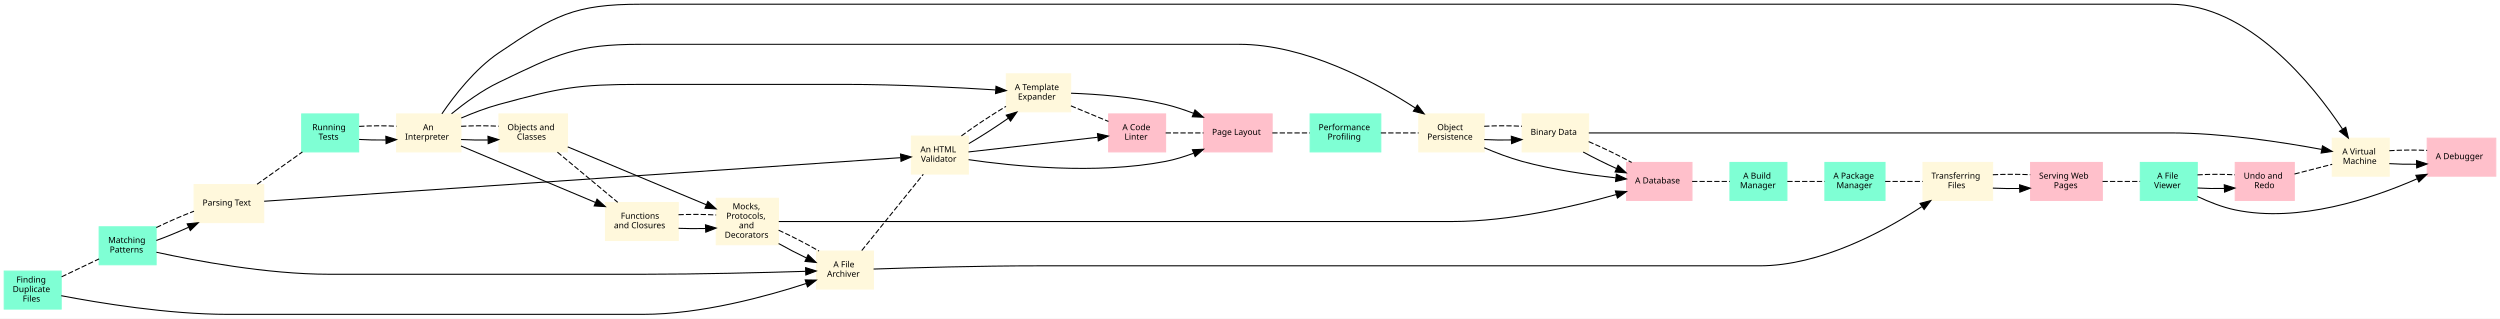
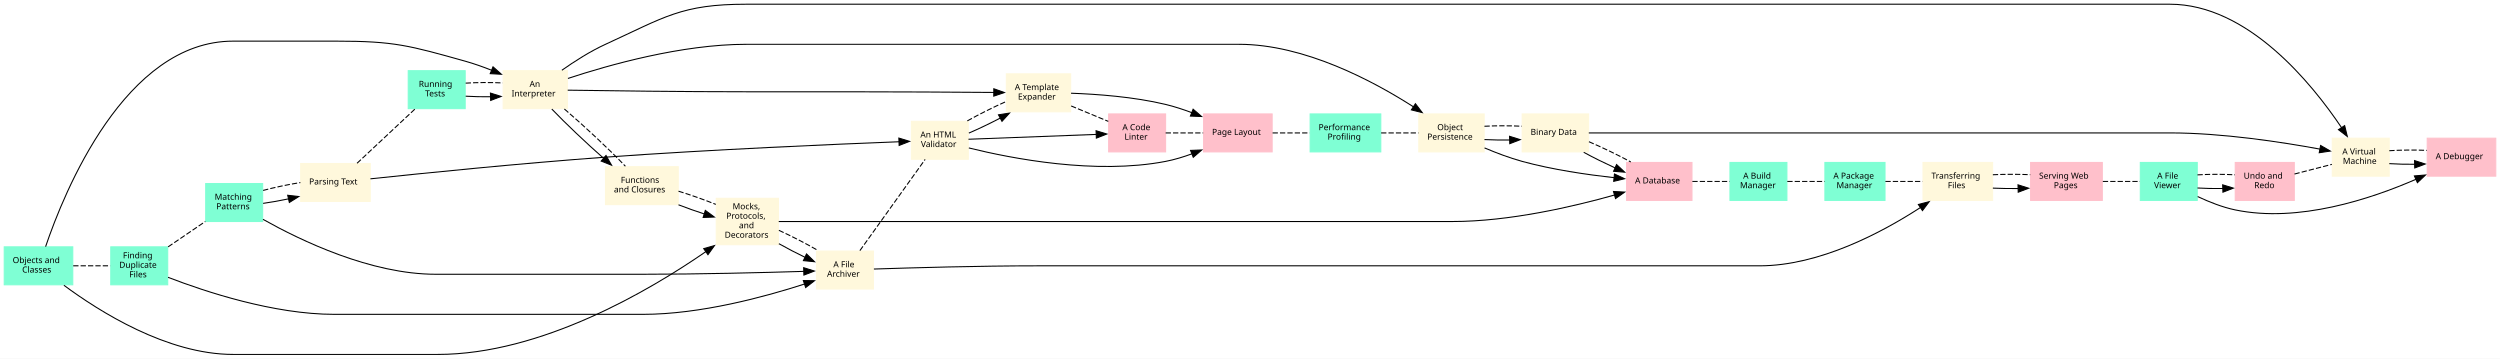
- <svg xmlns="http://www.w3.org/2000/svg" width="2370pt" height="302pt" viewBox="0.00 0.00 2370.00 302.00">
-   <g id="graph0" class="graph" transform="scale(1 1) rotate(0) translate(4 298)">
-     <polygon fill="white" stroke="none" points="-4,4 -4,-298 2366,-298 2366,4 -4,4" />
+ <svg xmlns="http://www.w3.org/2000/svg" width="2370pt" height="340pt" viewBox="0.00 0.00 2370.00 340.00">
+   <g id="graph0" class="graph" transform="scale(1 1) rotate(0) translate(4 336)">
+     <polygon fill="white" stroke="none" points="-4,4 -4,-336 2366,-336 2366,4 -4,4" />
    <g id="node1" class="node">
-       <polygon fill="aquamarine" stroke="aquamarine" points="54,-41 0,-41 0,-5 54,-5 54,-41" />
-       <text text-anchor="start" x="11.5" y="-30.1" font-family="Verdana" font-size="8.00">Finding</text>
-       <text text-anchor="start" x="8" y="-21.1" font-family="Verdana" font-size="8.00">Duplicate</text>
-       <text text-anchor="start" x="17.5" y="-12.1" font-family="Verdana" font-size="8.00">Files</text>
+       <polygon fill="aquamarine" stroke="aquamarine" points="65,-102 0,-102 0,-66 65,-66 65,-102" />
+       <text text-anchor="start" x="8" y="-86.6" font-family="Verdana" font-size="8.00">Objects and</text>
+       <text text-anchor="start" x="17" y="-77.6" font-family="Verdana" font-size="8.00">Classes</text>
    </g>
    <g id="node2" class="node">
-       <polygon fill="aquamarine" stroke="aquamarine" points="144,-83 90,-83 90,-47 144,-47 144,-83" />
-       <text text-anchor="start" x="98.5" y="-67.6" font-family="Verdana" font-size="8.00">Matching</text>
-       <text text-anchor="start" x="100" y="-58.6" font-family="Verdana" font-size="8.00">Patterns</text>
+       <polygon fill="aquamarine" stroke="aquamarine" points="155,-102 101,-102 101,-66 155,-66 155,-102" />
+       <text text-anchor="start" x="112.5" y="-91.1" font-family="Verdana" font-size="8.00">Finding</text>
+       <text text-anchor="start" x="109" y="-82.1" font-family="Verdana" font-size="8.00">Duplicate</text>
+       <text text-anchor="start" x="118.5" y="-73.1" font-family="Verdana" font-size="8.00">Files</text>
    </g>
    <g id="edge28" class="edge">
-       <path fill="none" stroke="black" stroke-dasharray="5,2" d="M54.4,-35.6C65.64,-40.97 78.72,-47.2 89.92,-52.55" />
+       <path fill="none" stroke="black" stroke-dasharray="5,2" d="M65.42,-84C76.84,-84 89.59,-84 100.51,-84" />
+     </g>
+     <g id="node6" class="node">
+       <polygon fill="cornsilk" stroke="cornsilk" points="534,-269 473,-269 473,-233 534,-233 534,-269" />
+       <text text-anchor="start" x="498" y="-253.6" font-family="Verdana" font-size="8.00">An</text>
+       <text text-anchor="start" x="481" y="-244.6" font-family="Verdana" font-size="8.00">Interpreter</text>
+     </g>
+     <g id="edge2" class="edge">
+       <path fill="none" stroke="black" d="M39.22,-102.16C56.68,-153.67 114.5,-297 217,-297 217,-297 217,-297 315,-297 369.88,-297 384.15,-292.78 437,-278 445.32,-275.67 454,-272.59 462.22,-269.34" />
+       <polygon fill="black" stroke="black" points="463.39,-272.65 471.3,-265.6 460.72,-266.18 463.39,-272.65" />
+     </g>
+     <g id="node8" class="node">
+       <polygon fill="cornsilk" stroke="cornsilk" points="734,-148 675,-148 675,-104 734,-104 734,-148" />
+       <text text-anchor="start" x="690.5" y="-137.6" font-family="Verdana" font-size="8.00">Mocks,</text>
+       <text text-anchor="start" x="684.5" y="-128.6" font-family="Verdana" font-size="8.00">Protocols,</text>
+       <text text-anchor="start" x="696.5" y="-119.6" font-family="Verdana" font-size="8.00">and</text>
+       <text text-anchor="start" x="683" y="-110.6" font-family="Verdana" font-size="8.00">Decorators</text>
+     </g>
+     <g id="edge6" class="edge">
+       <path fill="none" stroke="black" d="M56.57,-65.57C89.92,-40.84 154.46,0 217,0 217,0 217,0 411,0 509.06,0 611.64,-60.47 665.41,-97.63" />
+       <polygon fill="black" stroke="black" points="663.12,-100.3 673.31,-103.18 667.14,-94.57 663.12,-100.3" />
+     </g>
+     <g id="node3" class="node">
+       <polygon fill="aquamarine" stroke="aquamarine" points="245,-162 191,-162 191,-126 245,-126 245,-162" />
+       <text text-anchor="start" x="199.5" y="-146.6" font-family="Verdana" font-size="8.00">Matching</text>
+       <text text-anchor="start" x="201" y="-137.6" font-family="Verdana" font-size="8.00">Patterns</text>
+     </g>
+     <g id="edge29" class="edge">
+       <path fill="none" stroke="black" stroke-dasharray="5,2" d="M155.4,-102C166.54,-109.6 179.48,-118.42 190.62,-126.01" />
    </g>
    <g id="node9" class="node">
-       <polygon fill="cornsilk" stroke="cornsilk" points="824,-60 770,-60 770,-24 824,-24 824,-60" />
-       <text text-anchor="start" x="786" y="-44.6" font-family="Verdana" font-size="8.00">A File</text>
-       <text text-anchor="start" x="780" y="-35.6" font-family="Verdana" font-size="8.00">Archiver</text>
+       <polygon fill="cornsilk" stroke="cornsilk" points="824,-98 770,-98 770,-62 824,-62 824,-98" />
+       <text text-anchor="start" x="786" y="-82.6" font-family="Verdana" font-size="8.00">A File</text>
+       <text text-anchor="start" x="780" y="-73.6" font-family="Verdana" font-size="8.00">Archiver</text>
+     </g>
+     <g id="edge9" class="edge">
+       <path fill="none" stroke="black" d="M155.3,-73.1C190.55,-59.5 255.38,-38 313,-38 313,-38 313,-38 605.5,-38 659.91,-38 721.04,-54.54 759.04,-66.86" />
+       <polygon fill="black" stroke="black" points="757.56,-70.05 768.15,-69.89 759.77,-63.41 757.56,-70.05" />
+     </g>
+     <g id="node4" class="node">
+       <polygon fill="cornsilk" stroke="cornsilk" points="347,-181 281,-181 281,-145 347,-145 347,-181" />
+       <text text-anchor="start" x="289" y="-161.1" font-family="Verdana" font-size="8.00">Parsing Text</text>
+     </g>
+     <g id="edge1" class="edge">
+       <path fill="none" stroke="black" d="M245.43,-143.2C252.98,-144.25 261.4,-145.76 269.67,-147.51" />
+       <polygon fill="black" stroke="black" points="268.75,-150.89 279.27,-149.7 270.3,-144.06 268.75,-150.89" />
+     </g>
+     <g id="edge30" class="edge">
+       <path fill="none" stroke="black" stroke-dasharray="5,2" d="M245.43,-155.48C256.4,-158.39 269.23,-161.09 280.75,-162.93" />
+     </g>
+     <g id="edge7" class="edge">
+       <path fill="none" stroke="black" d="M245.31,-128.06C281.04,-107.96 347.51,-76 409,-76 409,-76 409,-76 605.5,-76 658.45,-76 719.66,-77.56 758.1,-78.74" />
+       <polygon fill="black" stroke="black" points="757.88,-82.23 767.99,-79.05 758.1,-75.23 757.88,-82.23" />
+     </g>
+     <g id="node5" class="node">
+       <polygon fill="aquamarine" stroke="aquamarine" points="437,-269 383,-269 383,-233 437,-233 437,-269" />
+       <text text-anchor="start" x="393" y="-253.6" font-family="Verdana" font-size="8.00">Running</text>
+       <text text-anchor="start" x="399" y="-244.6" font-family="Verdana" font-size="8.00">Tests</text>
+     </g>
+     <g id="edge31" class="edge">
+       <path fill="none" stroke="black" stroke-dasharray="5,2" d="M334.48,-181.23C350.61,-196.34 373.42,-217.69 389.55,-232.79" />
+     </g>
+     <g id="node10" class="node">
+       <polygon fill="cornsilk" stroke="cornsilk" points="914,-221 860,-221 860,-185 914,-185 914,-221" />
+       <text text-anchor="start" x="868.5" y="-205.6" font-family="Verdana" font-size="8.00">An HTML</text>
+       <text text-anchor="start" x="869" y="-196.6" font-family="Verdana" font-size="8.00">Validator</text>
+     </g>
+     <g id="edge10" class="edge">
+       <path fill="none" stroke="black" d="M347.17,-166.48C395.49,-171.6 489.73,-181.19 570,-187 670.46,-194.27 789.13,-199.33 848.38,-201.62" />
+       <polygon fill="black" stroke="black" points="848.12,-205.11 858.25,-202 848.39,-198.12 848.12,-205.11" />
+     </g>
+     <g id="edge3" class="edge">
+       <path fill="none" stroke="black" d="M437.47,-244.81C444.84,-244.36 453.04,-244.18 461.05,-244.28" />
+       <polygon fill="black" stroke="black" points="460.94,-247.77 471.04,-244.58 461.15,-240.78 460.94,-247.77" />
+     </g>
+     <g id="edge32" class="edge">
+       <path fill="none" stroke="black" stroke-dasharray="5,2" d="M437.47,-257.19C448.44,-257.87 461.24,-257.93 472.56,-257.38" />
+     </g>
+     <g id="node7" class="node">
+       <polygon fill="cornsilk" stroke="cornsilk" points="639,-178 570,-178 570,-142 639,-142 639,-178" />
+       <text text-anchor="start" x="584.5" y="-162.6" font-family="Verdana" font-size="8.00">Functions</text>
+       <text text-anchor="start" x="578" y="-153.6" font-family="Verdana" font-size="8.00">and Closures</text>
+     </g>
+     <g id="edge4" class="edge">
+       <path fill="none" stroke="black" d="M519.11,-232.62C532.02,-219.1 551.39,-200.78 568.31,-185.85" />
+       <polygon fill="black" stroke="black" points="570.5,-188.59 575.75,-179.39 565.91,-183.31 570.5,-188.59" />
+     </g>
+     <g id="edge33" class="edge">
+       <path fill="none" stroke="black" stroke-dasharray="5,2" d="M531.03,-232.67C549.59,-216.82 573.68,-194.31 588.87,-178.41" />
+     </g>
+     <g id="node11" class="node">
+       <polygon fill="cornsilk" stroke="cornsilk" points="1011,-266 950,-266 950,-230 1011,-230 1011,-266" />
+       <text text-anchor="start" x="958" y="-250.6" font-family="Verdana" font-size="8.00">A Template</text>
+       <text text-anchor="start" x="961" y="-241.6" font-family="Verdana" font-size="8.00">Expander</text>
+     </g>
+     <g id="edge12" class="edge">
+       <path fill="none" stroke="black" d="M534.17,-250.52C573.05,-249.92 643.38,-249 703.5,-249 703.5,-249 703.5,-249 798,-249 846.2,-249 901.59,-248.64 938.37,-248.36" />
+       <polygon fill="black" stroke="black" points="938.15,-251.86 948.12,-248.28 938.09,-244.86 938.15,-251.86" />
+     </g>
+     <g id="node15" class="node">
+       <polygon fill="cornsilk" stroke="cornsilk" points="1403,-228 1341,-228 1341,-192 1403,-192 1403,-228" />
+       <text text-anchor="start" x="1358.5" y="-212.6" font-family="Verdana" font-size="8.00">Object</text>
+       <text text-anchor="start" x="1349" y="-203.6" font-family="Verdana" font-size="8.00">Persistence</text>
+     </g>
+     <g id="edge16" class="edge">
+       <path fill="none" stroke="black" d="M534.41,-261.63C572.97,-274.36 642.35,-294 703.5,-294 703.5,-294 703.5,-294 1170.5,-294 1232.6,-294 1297.71,-259.29 1336.3,-234.5" />
+       <polygon fill="black" stroke="black" points="1337.82,-237.68 1344.26,-229.27 1333.98,-231.84 1337.82,-237.68" />
+     </g>
+     <g id="node24" class="node">
+       <polygon fill="cornsilk" stroke="cornsilk" points="2261,-205 2207,-205 2207,-169 2261,-169 2261,-205" />
+       <text text-anchor="start" x="2216.5" y="-189.6" font-family="Verdana" font-size="8.00">A Virtual</text>
+       <text text-anchor="start" x="2217" y="-180.6" font-family="Verdana" font-size="8.00">Machine</text>
+     </g>
+     <g id="edge24" class="edge">
+       <path fill="none" stroke="black" d="M528.66,-269.41C540.6,-277.83 555.53,-287.38 570,-294 626.1,-319.67 641.81,-332 703.5,-332 703.5,-332 703.5,-332 2053,-332 2126.93,-332 2187.67,-256.91 2215.92,-214.8" />
+       <polygon fill="black" stroke="black" points="2218.72,-216.92 2221.25,-206.63 2212.86,-213.09 2218.72,-216.92" />
+     </g>
+     <g id="edge5" class="edge">
+       <path fill="none" stroke="black" d="M639.23,-141.85C647.14,-138.78 655.65,-135.77 663.8,-133.13" />
+       <polygon fill="black" stroke="black" points="664.64,-136.54 673.16,-130.25 662.58,-129.85 664.64,-136.54" />
+     </g>
+     <g id="edge34" class="edge">
+       <path fill="none" stroke="black" stroke-dasharray="5,2" d="M639.23,-154.75C650.74,-151.22 663.51,-146.71 674.61,-142.24" />
    </g>
    <g id="edge8" class="edge">
-       <path fill="none" stroke="black" d="M54.08,-17.67C89.62,-10.87 155.34,0 212,0 212,0 212,0 605.5,0 660.53,0 722.44,-16.92 760.34,-29.28" />
-       <polygon fill="black" stroke="black" points="759.3,-32.63 769.9,-32.47 761.52,-25.98 759.3,-32.63" />
-     </g>
-     <g id="node3" class="node">
-       <polygon fill="cornsilk" stroke="cornsilk" points="246,-123 180,-123 180,-87 246,-87 246,-123" />
-       <text text-anchor="start" x="188" y="-103.1" font-family="Verdana" font-size="8.00">Parsing Text</text>
-     </g>
-     <g id="edge1" class="edge">
-       <path fill="none" stroke="black" d="M144.18,-70.02C153.67,-73.44 164.57,-77.92 174.81,-82.56" />
-       <polygon fill="black" stroke="black" points="173.44,-85.78 183.98,-86.84 176.41,-79.44 173.44,-85.78" />
-     </g>
-     <g id="edge29" class="edge">
-       <path fill="none" stroke="black" stroke-dasharray="5,2" d="M144.18,-82.27C155.27,-87.69 168.28,-93.34 179.93,-97.79" />
-     </g>
-     <g id="edge7" class="edge">
-       <path fill="none" stroke="black" d="M144.27,-58.87C180.78,-50.91 249.03,-38 308,-38 308,-38 308,-38 605.5,-38 659.17,-38 721.33,-39.61 759.66,-40.78" />
-       <polygon fill="black" stroke="black" points="759.71,-44.29 769.81,-41.1 759.93,-37.29 759.71,-44.29" />
-     </g>
-     <g id="node4" class="node">
-       <polygon fill="aquamarine" stroke="aquamarine" points="336,-190 282,-190 282,-154 336,-154 336,-190" />
-       <text text-anchor="start" x="292" y="-174.6" font-family="Verdana" font-size="8.00">Running</text>
-       <text text-anchor="start" x="298" y="-165.6" font-family="Verdana" font-size="8.00">Tests</text>
-     </g>
-     <g id="edge30" class="edge">
-       <path fill="none" stroke="black" stroke-dasharray="5,2" d="M239.69,-123.31C253.06,-132.84 269.35,-144.45 282.67,-153.95" />
-     </g>
-     <g id="node10" class="node">
-       <polygon fill="cornsilk" stroke="cornsilk" points="914,-169 860,-169 860,-133 914,-133 914,-169" />
-       <text text-anchor="start" x="868.5" y="-153.6" font-family="Verdana" font-size="8.00">An HTML</text>
-       <text text-anchor="start" x="869" y="-144.6" font-family="Verdana" font-size="8.00">Validator</text>
-     </g>
-     <g id="edge10" class="edge">
-       <path fill="none" stroke="black" d="M246.41,-107.22C358.79,-114.91 731.25,-140.41 849.58,-148.51" />
-       <polygon fill="black" stroke="black" points="849.69,-152.02 859.9,-149.21 850.16,-145.04 849.69,-152.02" />
-     </g>
-     <g id="node5" class="node">
-       <polygon fill="cornsilk" stroke="cornsilk" points="433,-190 372,-190 372,-154 433,-154 433,-190" />
-       <text text-anchor="start" x="397" y="-174.6" font-family="Verdana" font-size="8.00">An</text>
-       <text text-anchor="start" x="380" y="-165.6" font-family="Verdana" font-size="8.00">Interpreter</text>
-     </g>
-     <g id="edge2" class="edge">
-       <path fill="none" stroke="black" d="M336.47,-165.81C344.35,-165.33 353.16,-165.15 361.69,-165.3" />
-       <polygon fill="black" stroke="black" points="361.77,-168.81 371.88,-165.64 362,-161.81 361.77,-168.81" />
-     </g>
-     <g id="edge31" class="edge">
-       <path fill="none" stroke="black" stroke-dasharray="5,2" d="M336.47,-178.19C347.55,-178.87 360.48,-178.93 371.88,-178.36" />
-     </g>
-     <g id="node6" class="node">
-       <polygon fill="cornsilk" stroke="cornsilk" points="534,-190 469,-190 469,-154 534,-154 534,-190" />
-       <text text-anchor="start" x="477" y="-174.6" font-family="Verdana" font-size="8.00">Objects and</text>
-       <text text-anchor="start" x="486" y="-165.6" font-family="Verdana" font-size="8.00">Classes</text>
-     </g>
-     <g id="edge3" class="edge">
-       <path fill="none" stroke="black" d="M433.13,-165.73C441.13,-165.3 449.94,-165.16 458.48,-165.3" />
-       <polygon fill="black" stroke="black" points="458.59,-168.81 468.69,-165.62 458.81,-161.81 458.59,-168.81" />
-     </g>
-     <g id="edge32" class="edge">
-       <path fill="none" stroke="black" stroke-dasharray="5,2" d="M433.13,-178.27C444.38,-178.87 457.25,-178.91 468.69,-178.38" />
-     </g>
-     <g id="node7" class="node">
-       <polygon fill="cornsilk" stroke="cornsilk" points="639,-106 570,-106 570,-70 639,-70 639,-106" />
-       <text text-anchor="start" x="584.5" y="-90.6" font-family="Verdana" font-size="8.00">Functions</text>
-       <text text-anchor="start" x="578" y="-81.6" font-family="Verdana" font-size="8.00">and Closures</text>
-     </g>
-     <g id="edge4" class="edge">
-       <path fill="none" stroke="black" d="M433.01,-159.61C466.67,-145.47 522,-122.23 560.46,-106.08" />
-       <polygon fill="black" stroke="black" points="561.99,-109.23 569.86,-102.13 559.28,-102.78 561.99,-109.23" />
-     </g>
-     <g id="node11" class="node">
-       <polygon fill="cornsilk" stroke="cornsilk" points="1011,-228 950,-228 950,-192 1011,-192 1011,-228" />
-       <text text-anchor="start" x="958" y="-212.6" font-family="Verdana" font-size="8.00">A Template</text>
-       <text text-anchor="start" x="961" y="-203.6" font-family="Verdana" font-size="8.00">Expander</text>
+       <path fill="none" stroke="black" d="M734.38,-104.98C742.31,-100.53 751.02,-96.01 759.32,-92" />
+       <polygon fill="black" stroke="black" points="760.58,-95.28 768.17,-87.89 757.62,-88.93 760.58,-95.28" />
+     </g>
+     <g id="edge35" class="edge">
+       <path fill="none" stroke="black" stroke-dasharray="5,2" d="M734.38,-117.66C746.38,-112.19 760.16,-105.09 771.64,-98.45" />
+     </g>
+     <g id="node17" class="node">
+       <polygon fill="pink" stroke="pink" points="1600,-182 1538,-182 1538,-146 1600,-146 1600,-182" />
+       <text text-anchor="start" x="1546" y="-162.1" font-family="Verdana" font-size="8.00">A Database</text>
+     </g>
+     <g id="edge19" class="edge">
+       <path fill="none" stroke="black" d="M734.26,-126C769.88,-126 832.41,-126 886,-126 886,-126 886,-126 1373,-126 1426.84,-126 1487.52,-140.13 1526.68,-151.15" />
+       <polygon fill="black" stroke="black" points="1525.59,-154.48 1536.17,-153.89 1527.53,-147.76 1525.59,-154.48" />
+     </g>
+     <g id="edge36" class="edge">
+       <path fill="none" stroke="black" stroke-dasharray="5,2" d="M811.17,-98.41C827.86,-121.74 856.43,-161.67 873.02,-184.86" />
+     </g>
+     <g id="node20" class="node">
+       <polygon fill="cornsilk" stroke="cornsilk" points="1885,-182 1819,-182 1819,-146 1885,-146 1885,-182" />
+       <text text-anchor="start" x="1827" y="-166.6" font-family="Verdana" font-size="8.00">Transferring</text>
+       <text text-anchor="start" x="1842.5" y="-157.6" font-family="Verdana" font-size="8.00">Files</text>
+     </g>
+     <g id="edge21" class="edge">
+       <path fill="none" stroke="black" d="M824.45,-80.95C859.78,-82.13 924.34,-84 979.5,-84 979.5,-84 979.5,-84 1664,-84 1720.97,-84 1780.4,-115.77 1816.57,-139.27" />
+       <polygon fill="black" stroke="black" points="1814.61,-142.17 1824.87,-144.81 1818.49,-136.35 1814.61,-142.17" />
    </g>
    <g id="edge11" class="edge">
-       <path fill="none" stroke="black" d="M433.28,-186.12C444.29,-190.85 457.01,-195.74 469,-199 527.25,-214.85 543.13,-218 603.5,-218 603.5,-218 603.5,-218 798,-218 846.8,-218 902.91,-215.08 939.67,-212.77" />
-       <polygon fill="black" stroke="black" points="940.21,-216.24 949.97,-212.1 939.76,-209.25 940.21,-216.24" />
-     </g>
-     <g id="node15" class="node">
-       <polygon fill="cornsilk" stroke="cornsilk" points="1403,-190 1341,-190 1341,-154 1403,-154 1403,-190" />
-       <text text-anchor="start" x="1358.5" y="-174.6" font-family="Verdana" font-size="8.00">Object</text>
-       <text text-anchor="start" x="1349" y="-165.6" font-family="Verdana" font-size="8.00">Persistence</text>
-     </g>
-     <g id="edge16" class="edge">
-       <path fill="none" stroke="black" d="M424.05,-190.15C436.35,-200.2 452.73,-212.2 469,-220 524.8,-246.75 541.62,-256 603.5,-256 603.5,-256 603.5,-256 1170.5,-256 1233.22,-256 1299,-220.6 1337.43,-195.77" />
-       <polygon fill="black" stroke="black" points="1339.72,-198.45 1346.14,-190.02 1335.86,-192.61 1339.72,-198.45" />
-     </g>
-     <g id="node24" class="node">
-       <polygon fill="cornsilk" stroke="cornsilk" points="2261,-167 2207,-167 2207,-131 2261,-131 2261,-167" />
-       <text text-anchor="start" x="2216.5" y="-151.6" font-family="Verdana" font-size="8.00">A Virtual</text>
-       <text text-anchor="start" x="2217" y="-142.6" font-family="Verdana" font-size="8.00">Machine</text>
-     </g>
-     <g id="edge24" class="edge">
-       <path fill="none" stroke="black" d="M414.92,-190.11C426.59,-207.25 446.2,-232.59 469,-248 521.34,-283.39 540.32,-294 603.5,-294 603.5,-294 603.5,-294 2053,-294 2127.58,-294 2188.75,-217.57 2216.66,-175.69" />
-       <polygon fill="black" stroke="black" points="2219.75,-177.36 2222.27,-167.07 2213.88,-173.55 2219.75,-177.36" />
-     </g>
-     <g id="edge33" class="edge">
-       <path fill="none" stroke="black" stroke-dasharray="5,2" d="M524.42,-153.77C541.36,-139.68 564.7,-120.27 581.63,-106.19" />
-     </g>
-     <g id="node8" class="node">
-       <polygon fill="cornsilk" stroke="cornsilk" points="734,-110 675,-110 675,-66 734,-66 734,-110" />
-       <text text-anchor="start" x="690.5" y="-99.6" font-family="Verdana" font-size="8.00">Mocks,</text>
-       <text text-anchor="start" x="684.5" y="-90.6" font-family="Verdana" font-size="8.00">Protocols,</text>
-       <text text-anchor="start" x="696.5" y="-81.6" font-family="Verdana" font-size="8.00">and</text>
-       <text text-anchor="start" x="683" y="-72.6" font-family="Verdana" font-size="8.00">Decorators</text>
-     </g>
-     <g id="edge6" class="edge">
-       <path fill="none" stroke="black" d="M534.22,-158.76C561.89,-147.22 603.1,-130.01 639,-115 647.64,-111.39 656.92,-107.5 665.68,-103.84" />
-       <polygon fill="black" stroke="black" points="667.05,-107.06 674.93,-99.97 664.35,-100.6 667.05,-107.06" />
-     </g>
-     <g id="edge5" class="edge">
-       <path fill="none" stroke="black" d="M639.23,-81.55C647.49,-81.22 656.4,-81.16 664.88,-81.39" />
-       <polygon fill="black" stroke="black" points="664.79,-84.89 674.93,-81.8 665.08,-77.89 664.79,-84.89" />
-     </g>
-     <g id="edge34" class="edge">
-       <path fill="none" stroke="black" stroke-dasharray="5,2" d="M639.23,-94.45C650.85,-94.92 663.76,-94.84 674.93,-94.2" />
-     </g>
-     <g id="edge9" class="edge">
-       <path fill="none" stroke="black" d="M734.13,-67.12C742.5,-62.42 751.75,-57.63 760.49,-53.44" />
-       <polygon fill="black" stroke="black" points="762.1,-56.55 769.7,-49.17 759.16,-50.2 762.1,-56.55" />
-     </g>
-     <g id="edge35" class="edge">
-       <path fill="none" stroke="black" stroke-dasharray="5,2" d="M734.13,-79.77C746.46,-74.16 760.69,-66.82 772.4,-60.01" />
-     </g>
-     <g id="node17" class="node">
-       <polygon fill="pink" stroke="pink" points="1600,-144 1538,-144 1538,-108 1600,-108 1600,-144" />
-       <text text-anchor="start" x="1546" y="-124.1" font-family="Verdana" font-size="8.00">A Database</text>
+       <path fill="none" stroke="black" d="M914.47,-209.83C923.79,-213.84 934.42,-218.93 944.35,-224.12" />
+       <polygon fill="black" stroke="black" points="942.56,-227.14 953.02,-228.81 945.89,-220.98 942.56,-227.14" />
+     </g>
+     <g id="edge37" class="edge">
+       <path fill="none" stroke="black" stroke-dasharray="5,2" d="M913,-221.39C924.33,-227.73 937.8,-234.45 949.65,-239.69" />
+     </g>
+     <g id="node12" class="node">
+       <polygon fill="pink" stroke="pink" points="1101,-228 1047,-228 1047,-192 1101,-192 1101,-228" />
+       <text text-anchor="start" x="1060" y="-212.6" font-family="Verdana" font-size="8.00">A Code</text>
+       <text text-anchor="start" x="1062" y="-203.6" font-family="Verdana" font-size="8.00">Linter</text>
+     </g>
+     <g id="edge13" class="edge">
+       <path fill="none" stroke="black" d="M914.11,-203.99C945.84,-205.19 999.59,-207.22 1035.67,-208.59" />
+       <polygon fill="black" stroke="black" points="1035.08,-212.07 1045.21,-208.95 1035.35,-205.07 1035.08,-212.07" />
+     </g>
+     <g id="node13" class="node">
+       <polygon fill="pink" stroke="pink" points="1202,-228 1137,-228 1137,-192 1202,-192 1202,-228" />
+       <text text-anchor="start" x="1145" y="-208.1" font-family="Verdana" font-size="8.00">Page Layout</text>
+     </g>
+     <g id="edge14" class="edge">
+       <path fill="none" stroke="black" d="M914.46,-195.75C954.97,-185.72 1034.62,-170.22 1101,-183 1109.36,-184.61 1118,-187.25 1126.19,-190.25" />
+       <polygon fill="black" stroke="black" points="1124.65,-193.41 1135.23,-193.82 1127.21,-186.89 1124.65,-193.41" />
+     </g>
+     <g id="edge38" class="edge">
+       <path fill="none" stroke="black" stroke-dasharray="5,2" d="M1011.46,-235.56C1022.82,-230.84 1035.67,-225.5 1046.67,-220.94" />
+     </g>
+     <g id="edge15" class="edge">
+       <path fill="none" stroke="black" d="M1011.35,-247.63C1035.77,-246.76 1071.02,-244.21 1101,-237 1109.28,-235.01 1117.88,-232.19 1126.06,-229.12" />
+       <polygon fill="black" stroke="black" points="1127.08,-232.48 1135.1,-225.55 1124.51,-225.97 1127.08,-232.48" />
+     </g>
+     <g id="edge39" class="edge">
+       <path fill="none" stroke="black" stroke-dasharray="5,2" d="M1101.04,-210C1112.07,-210 1125.02,-210 1136.6,-210" />
+     </g>
+     <g id="node14" class="node">
+       <polygon fill="aquamarine" stroke="aquamarine" points="1305,-228 1238,-228 1238,-192 1305,-192 1305,-228" />
+       <text text-anchor="start" x="1246" y="-212.6" font-family="Verdana" font-size="8.00">Performance</text>
+       <text text-anchor="start" x="1254.5" y="-203.6" font-family="Verdana" font-size="8.00">Profiling</text>
+     </g>
+     <g id="edge40" class="edge">
+       <path fill="none" stroke="black" stroke-dasharray="5,2" d="M1202.42,-210C1213.62,-210 1226.22,-210 1237.51,-210" />
+     </g>
+     <g id="edge41" class="edge">
+       <path fill="none" stroke="black" stroke-dasharray="5,2" d="M1305.3,-210C1316.72,-210 1329.46,-210 1340.67,-210" />
+     </g>
+     <g id="node16" class="node">
+       <polygon fill="cornsilk" stroke="cornsilk" points="1502,-228 1439,-228 1439,-192 1502,-192 1502,-228" />
+       <text text-anchor="start" x="1447" y="-208.1" font-family="Verdana" font-size="8.00">Binary Data</text>
+     </g>
+     <g id="edge17" class="edge">
+       <path fill="none" stroke="black" d="M1403.27,-203.69C1410.93,-203.3 1419.3,-203.17 1427.44,-203.3" />
+       <polygon fill="black" stroke="black" points="1427.06,-206.79 1437.16,-203.61 1427.28,-199.79 1427.06,-206.79" />
+     </g>
+     <g id="edge42" class="edge">
+       <path fill="none" stroke="black" stroke-dasharray="5,2" d="M1403.27,-216.31C1414.54,-216.89 1427.35,-216.89 1438.67,-216.34" />
+     </g>
+     <g id="edge20" class="edge">
+       <path fill="none" stroke="black" d="M1403.35,-195.78C1414.38,-191.1 1427.06,-186.27 1439,-183 1467.68,-175.15 1500.9,-170.35 1526.45,-167.54" />
+       <polygon fill="black" stroke="black" points="1526.51,-171.05 1536.09,-166.54 1525.79,-164.09 1526.51,-171.05" />
    </g>
    <g id="edge18" class="edge">
-       <path fill="none" stroke="black" d="M734.26,-88C769.88,-88 832.41,-88 886,-88 886,-88 886,-88 1373,-88 1427.57,-88 1489.18,-102.52 1528.28,-113.61" />
-       <polygon fill="black" stroke="black" points="1527.38,-116.99 1537.95,-116.41 1529.32,-110.26 1527.38,-116.99" />
-     </g>
-     <g id="edge36" class="edge">
-       <path fill="none" stroke="black" stroke-dasharray="5,2" d="M812.93,-60.49C829.21,-80.66 855.1,-112.73 871.29,-132.78" />
-     </g>
-     <g id="node20" class="node">
-       <polygon fill="cornsilk" stroke="cornsilk" points="1885,-144 1819,-144 1819,-108 1885,-108 1885,-144" />
-       <text text-anchor="start" x="1827" y="-128.6" font-family="Verdana" font-size="8.00">Transferring</text>
-       <text text-anchor="start" x="1842.5" y="-119.6" font-family="Verdana" font-size="8.00">Files</text>
-     </g>
-     <g id="edge21" class="edge">
-       <path fill="none" stroke="black" d="M824.15,-42.94C859.41,-44.12 924.19,-46 979.5,-46 979.5,-46 979.5,-46 1664,-46 1721.62,-46 1781.76,-78.5 1817.8,-102.07" />
-       <polygon fill="black" stroke="black" points="1816.17,-105.19 1826.42,-107.85 1820.06,-99.38 1816.17,-105.19" />
-     </g>
-     <g id="edge12" class="edge">
-       <path fill="none" stroke="black" d="M914.47,-161.88C926.19,-168.71 939.98,-177.58 951.84,-185.9" />
-       <polygon fill="black" stroke="black" points="949.91,-188.83 960.07,-191.83 954,-183.15 949.91,-188.83" />
-     </g>
-     <g id="edge37" class="edge">
-       <path fill="none" stroke="black" stroke-dasharray="5,2" d="M907.4,-169.15C919.68,-178.24 935.79,-188.87 949.67,-197.14" />
-     </g>
-     <g id="node12" class="node">
-       <polygon fill="pink" stroke="pink" points="1101,-190 1047,-190 1047,-154 1101,-154 1101,-190" />
-       <text text-anchor="start" x="1060" y="-174.6" font-family="Verdana" font-size="8.00">A Code</text>
-       <text text-anchor="start" x="1062" y="-165.6" font-family="Verdana" font-size="8.00">Linter</text>
-     </g>
-     <g id="edge13" class="edge">
-       <path fill="none" stroke="black" d="M914.11,-153.96C946.11,-157.6 1000.52,-163.77 1036.61,-167.87" />
-       <polygon fill="black" stroke="black" points="1036.39,-171.37 1046.72,-169.02 1037.18,-164.41 1036.39,-171.37" />
-     </g>
-     <g id="node13" class="node">
-       <polygon fill="pink" stroke="pink" points="1202,-190 1137,-190 1137,-154 1202,-154 1202,-190" />
-       <text text-anchor="start" x="1145" y="-170.1" font-family="Verdana" font-size="8.00">Page Layout</text>
-     </g>
-     <g id="edge14" class="edge">
-       <path fill="none" stroke="black" d="M914.2,-146.64C954.68,-140.72 1034.7,-132.23 1101,-145 1109.82,-146.7 1118.96,-149.54 1127.56,-152.76" />
-       <polygon fill="black" stroke="black" points="1126.4,-156.07 1136.98,-156.51 1128.99,-149.56 1126.4,-156.07" />
-     </g>
-     <g id="edge38" class="edge">
-       <path fill="none" stroke="black" stroke-dasharray="5,2" d="M1011.21,-197.66C1022.69,-192.89 1035.71,-187.49 1046.83,-182.87" />
-     </g>
-     <g id="edge15" class="edge">
-       <path fill="none" stroke="black" d="M1011.35,-209.63C1035.77,-208.76 1071.02,-206.21 1101,-199 1109.74,-196.9 1118.84,-193.88 1127.42,-190.61" />
-       <polygon fill="black" stroke="black" points="1128.85,-193.81 1136.84,-186.85 1126.26,-187.3 1128.85,-193.81" />
-     </g>
-     <g id="edge39" class="edge">
-       <path fill="none" stroke="black" stroke-dasharray="5,2" d="M1101.04,-172C1112.18,-172 1125.27,-172 1136.94,-172" />
-     </g>
-     <g id="node14" class="node">
-       <polygon fill="aquamarine" stroke="aquamarine" points="1305,-190 1238,-190 1238,-154 1305,-154 1305,-190" />
-       <text text-anchor="start" x="1246" y="-174.6" font-family="Verdana" font-size="8.00">Performance</text>
-       <text text-anchor="start" x="1254.5" y="-165.6" font-family="Verdana" font-size="8.00">Profiling</text>
-     </g>
-     <g id="edge40" class="edge">
-       <path fill="none" stroke="black" stroke-dasharray="5,2" d="M1202.14,-172C1213.47,-172 1226.26,-172 1237.69,-172" />
-     </g>
-     <g id="edge41" class="edge">
-       <path fill="none" stroke="black" stroke-dasharray="5,2" d="M1305.03,-172C1316.57,-172 1329.5,-172 1340.84,-172" />
-     </g>
-     <g id="node16" class="node">
-       <polygon fill="cornsilk" stroke="cornsilk" points="1502,-190 1439,-190 1439,-154 1502,-154 1502,-190" />
-       <text text-anchor="start" x="1447" y="-170.1" font-family="Verdana" font-size="8.00">Binary Data</text>
-     </g>
-     <g id="edge17" class="edge">
-       <path fill="none" stroke="black" d="M1403,-165.7C1411.11,-165.28 1420.02,-165.16 1428.6,-165.32" />
-       <polygon fill="black" stroke="black" points="1428.74,-168.83 1438.85,-165.67 1428.97,-161.83 1428.74,-168.83" />
-     </g>
-     <g id="edge42" class="edge">
-       <path fill="none" stroke="black" stroke-dasharray="5,2" d="M1403,-178.3C1414.4,-178.89 1427.39,-178.9 1438.85,-178.33" />
-     </g>
-     <g id="edge19" class="edge">
-       <path fill="none" stroke="black" d="M1403.02,-157.92C1414.12,-153.2 1426.94,-148.3 1439,-145 1468.17,-137.01 1502.02,-132.19 1527.73,-129.4" />
-       <polygon fill="black" stroke="black" points="1528.27,-132.86 1537.86,-128.36 1527.55,-125.9 1528.27,-132.86" />
-     </g>
-     <g id="edge20" class="edge">
-       <path fill="none" stroke="black" d="M1496.85,-153.89C1506.53,-148.62 1517.8,-143.03 1528.48,-138.19" />
-       <polygon fill="black" stroke="black" points="1529.92,-141.38 1537.67,-134.14 1527.1,-134.97 1529.92,-141.38" />
+       <path fill="none" stroke="black" d="M1497.36,-191.62C1506.56,-186.62 1517.15,-181.36 1527.29,-176.73" />
+       <polygon fill="black" stroke="black" points="1528.5,-180.02 1536.23,-172.78 1525.67,-173.62 1528.5,-180.02" />
    </g>
    <g id="edge43" class="edge">
-       <path fill="none" stroke="black" stroke-dasharray="5,2" d="M1502.03,-163.77C1515.18,-158.16 1530.35,-150.82 1542.83,-144.01" />
+       <path fill="none" stroke="black" stroke-dasharray="5,2" d="M1502.3,-201.66C1515.1,-196.19 1529.79,-189.09 1542.02,-182.45" />
    </g>
    <g id="edge25" class="edge">
-       <path fill="none" stroke="black" d="M1502.18,-172C1539.83,-172 1605.61,-172 1662,-172 1662,-172 1662,-172 2053,-172 2103.18,-172 2160.6,-163.1 2196.82,-156.37" />
-       <polygon fill="black" stroke="black" points="2197.73,-159.76 2206.9,-154.45 2196.42,-152.88 2197.73,-159.76" />
+       <path fill="none" stroke="black" d="M1502.18,-210C1539.83,-210 1605.61,-210 1662,-210 1662,-210 1662,-210 2053,-210 2102.61,-210 2159.29,-201.3 2195.57,-194.6" />
+       <polygon fill="black" stroke="black" points="2195.94,-198.09 2205.11,-192.79 2194.64,-191.21 2195.94,-198.09" />
    </g>
    <g id="node18" class="node">
-       <polygon fill="aquamarine" stroke="aquamarine" points="1690,-144 1636,-144 1636,-108 1690,-108 1690,-144" />
-       <text text-anchor="start" x="1648.5" y="-128.6" font-family="Verdana" font-size="8.00">A Build</text>
-       <text text-anchor="start" x="1645.5" y="-119.6" font-family="Verdana" font-size="8.00">Manager</text>
+       <polygon fill="aquamarine" stroke="aquamarine" points="1690,-182 1636,-182 1636,-146 1690,-146 1690,-182" />
+       <text text-anchor="start" x="1648.5" y="-166.6" font-family="Verdana" font-size="8.00">A Build</text>
+       <text text-anchor="start" x="1645.5" y="-157.6" font-family="Verdana" font-size="8.00">Manager</text>
    </g>
    <g id="edge44" class="edge">
-       <path fill="none" stroke="black" stroke-dasharray="5,2" d="M1600.12,-126C1611.65,-126 1624.7,-126 1635.83,-126" />
+       <path fill="none" stroke="black" stroke-dasharray="5,2" d="M1600.38,-164C1611.79,-164 1624.65,-164 1635.67,-164" />
    </g>
    <g id="node19" class="node">
-       <polygon fill="aquamarine" stroke="aquamarine" points="1783,-144 1726,-144 1726,-108 1783,-108 1783,-144" />
-       <text text-anchor="start" x="1734" y="-128.6" font-family="Verdana" font-size="8.00">A Package</text>
-       <text text-anchor="start" x="1737" y="-119.6" font-family="Verdana" font-size="8.00">Manager</text>
+       <polygon fill="aquamarine" stroke="aquamarine" points="1783,-182 1726,-182 1726,-146 1783,-146 1783,-182" />
+       <text text-anchor="start" x="1734" y="-166.6" font-family="Verdana" font-size="8.00">A Package</text>
+       <text text-anchor="start" x="1737" y="-157.6" font-family="Verdana" font-size="8.00">Manager</text>
    </g>
    <g id="edge45" class="edge">
-       <path fill="none" stroke="black" stroke-dasharray="5,2" d="M1690.37,-126C1701.51,-126 1714.48,-126 1725.76,-126" />
+       <path fill="none" stroke="black" stroke-dasharray="5,2" d="M1690.37,-164C1701.51,-164 1714.48,-164 1725.76,-164" />
    </g>
    <g id="edge46" class="edge">
-       <path fill="none" stroke="black" stroke-dasharray="5,2" d="M1783.12,-126C1794.25,-126 1807.16,-126 1818.72,-126" />
+       <path fill="none" stroke="black" stroke-dasharray="5,2" d="M1783.38,-164C1794.39,-164 1807.12,-164 1818.54,-164" />
    </g>
    <g id="node21" class="node">
-       <polygon fill="pink" stroke="pink" points="1989,-144 1921,-144 1921,-108 1989,-108 1989,-144" />
-       <text text-anchor="start" x="1929" y="-128.6" font-family="Verdana" font-size="8.00">Serving Web</text>
-       <text text-anchor="start" x="1943" y="-119.6" font-family="Verdana" font-size="8.00">Pages</text>
+       <polygon fill="pink" stroke="pink" points="1989,-182 1921,-182 1921,-146 1989,-146 1989,-182" />
+       <text text-anchor="start" x="1929" y="-166.6" font-family="Verdana" font-size="8.00">Serving Web</text>
+       <text text-anchor="start" x="1943" y="-157.6" font-family="Verdana" font-size="8.00">Pages</text>
    </g>
    <g id="edge22" class="edge">
-       <path fill="none" stroke="black" d="M1885.23,-119.66C1893.28,-119.28 1902.04,-119.17 1910.53,-119.31" />
-       <polygon fill="black" stroke="black" points="1910.58,-122.81 1920.68,-119.61 1910.79,-115.81 1910.58,-122.81" />
+       <path fill="none" stroke="black" d="M1885.23,-157.66C1892.93,-157.3 1901.27,-157.18 1909.41,-157.29" />
+       <polygon fill="black" stroke="black" points="1909.07,-160.78 1919.17,-157.57 1909.27,-153.79 1909.07,-160.78" />
    </g>
    <g id="edge47" class="edge">
-       <path fill="none" stroke="black" stroke-dasharray="5,2" d="M1885.23,-132.34C1896.55,-132.87 1909.28,-132.89 1920.68,-132.39" />
+       <path fill="none" stroke="black" stroke-dasharray="5,2" d="M1885.23,-170.34C1896.55,-170.87 1909.28,-170.89 1920.68,-170.39" />
    </g>
    <g id="node22" class="node">
-       <polygon fill="aquamarine" stroke="aquamarine" points="2079,-144 2025,-144 2025,-108 2079,-108 2079,-144" />
-       <text text-anchor="start" x="2041" y="-128.6" font-family="Verdana" font-size="8.00">A File</text>
-       <text text-anchor="start" x="2038" y="-119.6" font-family="Verdana" font-size="8.00">Viewer</text>
+       <polygon fill="aquamarine" stroke="aquamarine" points="2079,-182 2025,-182 2025,-146 2079,-146 2079,-182" />
+       <text text-anchor="start" x="2041" y="-166.6" font-family="Verdana" font-size="8.00">A File</text>
+       <text text-anchor="start" x="2038" y="-157.6" font-family="Verdana" font-size="8.00">Viewer</text>
    </g>
    <g id="edge48" class="edge">
-       <path fill="none" stroke="black" stroke-dasharray="5,2" d="M1989.23,-126C2000.89,-126 2013.82,-126 2024.82,-126" />
+       <path fill="none" stroke="black" stroke-dasharray="5,2" d="M1989.49,-164C2001.03,-164 2013.78,-164 2024.67,-164" />
    </g>
    <g id="node23" class="node">
-       <polygon fill="pink" stroke="pink" points="2171,-144 2115,-144 2115,-108 2171,-108 2171,-144" />
-       <text text-anchor="start" x="2123" y="-128.6" font-family="Verdana" font-size="8.00">Undo and</text>
-       <text text-anchor="start" x="2133" y="-119.6" font-family="Verdana" font-size="8.00">Redo</text>
+       <polygon fill="pink" stroke="pink" points="2171,-182 2115,-182 2115,-146 2171,-146 2171,-182" />
+       <text text-anchor="start" x="2123" y="-166.6" font-family="Verdana" font-size="8.00">Undo and</text>
+       <text text-anchor="start" x="2133" y="-157.6" font-family="Verdana" font-size="8.00">Redo</text>
    </g>
    <g id="edge23" class="edge">
-       <path fill="none" stroke="black" d="M2079.22,-119.78C2087.17,-119.29 2096.06,-119.14 2104.59,-119.33" />
-       <polygon fill="black" stroke="black" points="2104.6,-122.83 2114.73,-119.72 2104.87,-115.84 2104.6,-122.83" />
+       <path fill="none" stroke="black" d="M2079.22,-157.78C2086.82,-157.31 2095.28,-157.15 2103.46,-157.3" />
+       <polygon fill="black" stroke="black" points="2103.09,-160.79 2113.22,-157.67 2103.35,-153.8 2103.09,-160.79" />
    </g>
    <g id="edge49" class="edge">
-       <path fill="none" stroke="black" stroke-dasharray="5,2" d="M2079.22,-132.22C2090.4,-132.91 2103.44,-132.93 2114.73,-132.28" />
+       <path fill="none" stroke="black" stroke-dasharray="5,2" d="M2079.22,-170.22C2090.4,-170.91 2103.44,-170.93 2114.73,-170.28" />
    </g>
    <g id="node25" class="node">
-       <polygon fill="pink" stroke="pink" points="2362,-167 2297,-167 2297,-131 2362,-131 2362,-167" />
-       <text text-anchor="start" x="2305" y="-147.1" font-family="Verdana" font-size="8.00">A Debugger</text>
+       <polygon fill="pink" stroke="pink" points="2362,-205 2297,-205 2297,-169 2362,-169 2362,-205" />
+       <text text-anchor="start" x="2305" y="-185.1" font-family="Verdana" font-size="8.00">A Debugger</text>
+     </g>
+     <g id="edge27" class="edge">
+       <path fill="none" stroke="black" d="M2079.37,-149.67C2090.09,-144.6 2102.82,-139.54 2115,-137 2174.78,-124.55 2243.47,-147.33 2286.43,-166.08" />
+       <polygon fill="black" stroke="black" points="2284.84,-169.21 2295.4,-170.12 2287.71,-162.82 2284.84,-169.21" />
+     </g>
+     <g id="edge50" class="edge">
+       <path fill="none" stroke="black" stroke-dasharray="5,2" d="M2171.19,-171.03C2182.43,-173.93 2195.43,-177.29 2206.59,-180.18" />
    </g>
    <g id="edge26" class="edge">
-       <path fill="none" stroke="black" d="M2079.06,-111.81C2089.85,-106.7 2102.7,-101.56 2115,-99 2175.29,-86.44 2244.63,-109.72 2287.52,-128.56" />
-       <polygon fill="black" stroke="black" points="2286.22,-131.81 2296.78,-132.74 2289.1,-125.43 2286.22,-131.81" />
-     </g>
-     <g id="edge50" class="edge">
-       <path fill="none" stroke="black" stroke-dasharray="5,2" d="M2171.19,-133.03C2182.54,-135.96 2195.66,-139.35 2206.89,-142.25" />
-     </g>
-     <g id="edge27" class="edge">
-       <path fill="none" stroke="black" d="M2261.04,-142.88C2269.05,-142.36 2278.06,-142.16 2286.83,-142.29" />
-       <polygon fill="black" stroke="black" points="2286.85,-145.79 2296.94,-142.58 2287.05,-138.79 2286.85,-145.79" />
+       <path fill="none" stroke="black" d="M2261.04,-180.88C2268.54,-180.39 2276.92,-180.19 2285.16,-180.27" />
+       <polygon fill="black" stroke="black" points="2285,-183.76 2295.09,-180.52 2285.19,-176.77 2285,-183.76" />
    </g>
    <g id="edge51" class="edge">
-       <path fill="none" stroke="black" stroke-dasharray="5,2" d="M2261.04,-155.12C2272.18,-155.84 2285.27,-155.94 2296.94,-155.42" />
+       <path fill="none" stroke="black" stroke-dasharray="5,2" d="M2261.04,-193.12C2272.07,-193.84 2285.02,-193.94 2296.6,-193.44" />
    </g>
  </g>
</svg>
